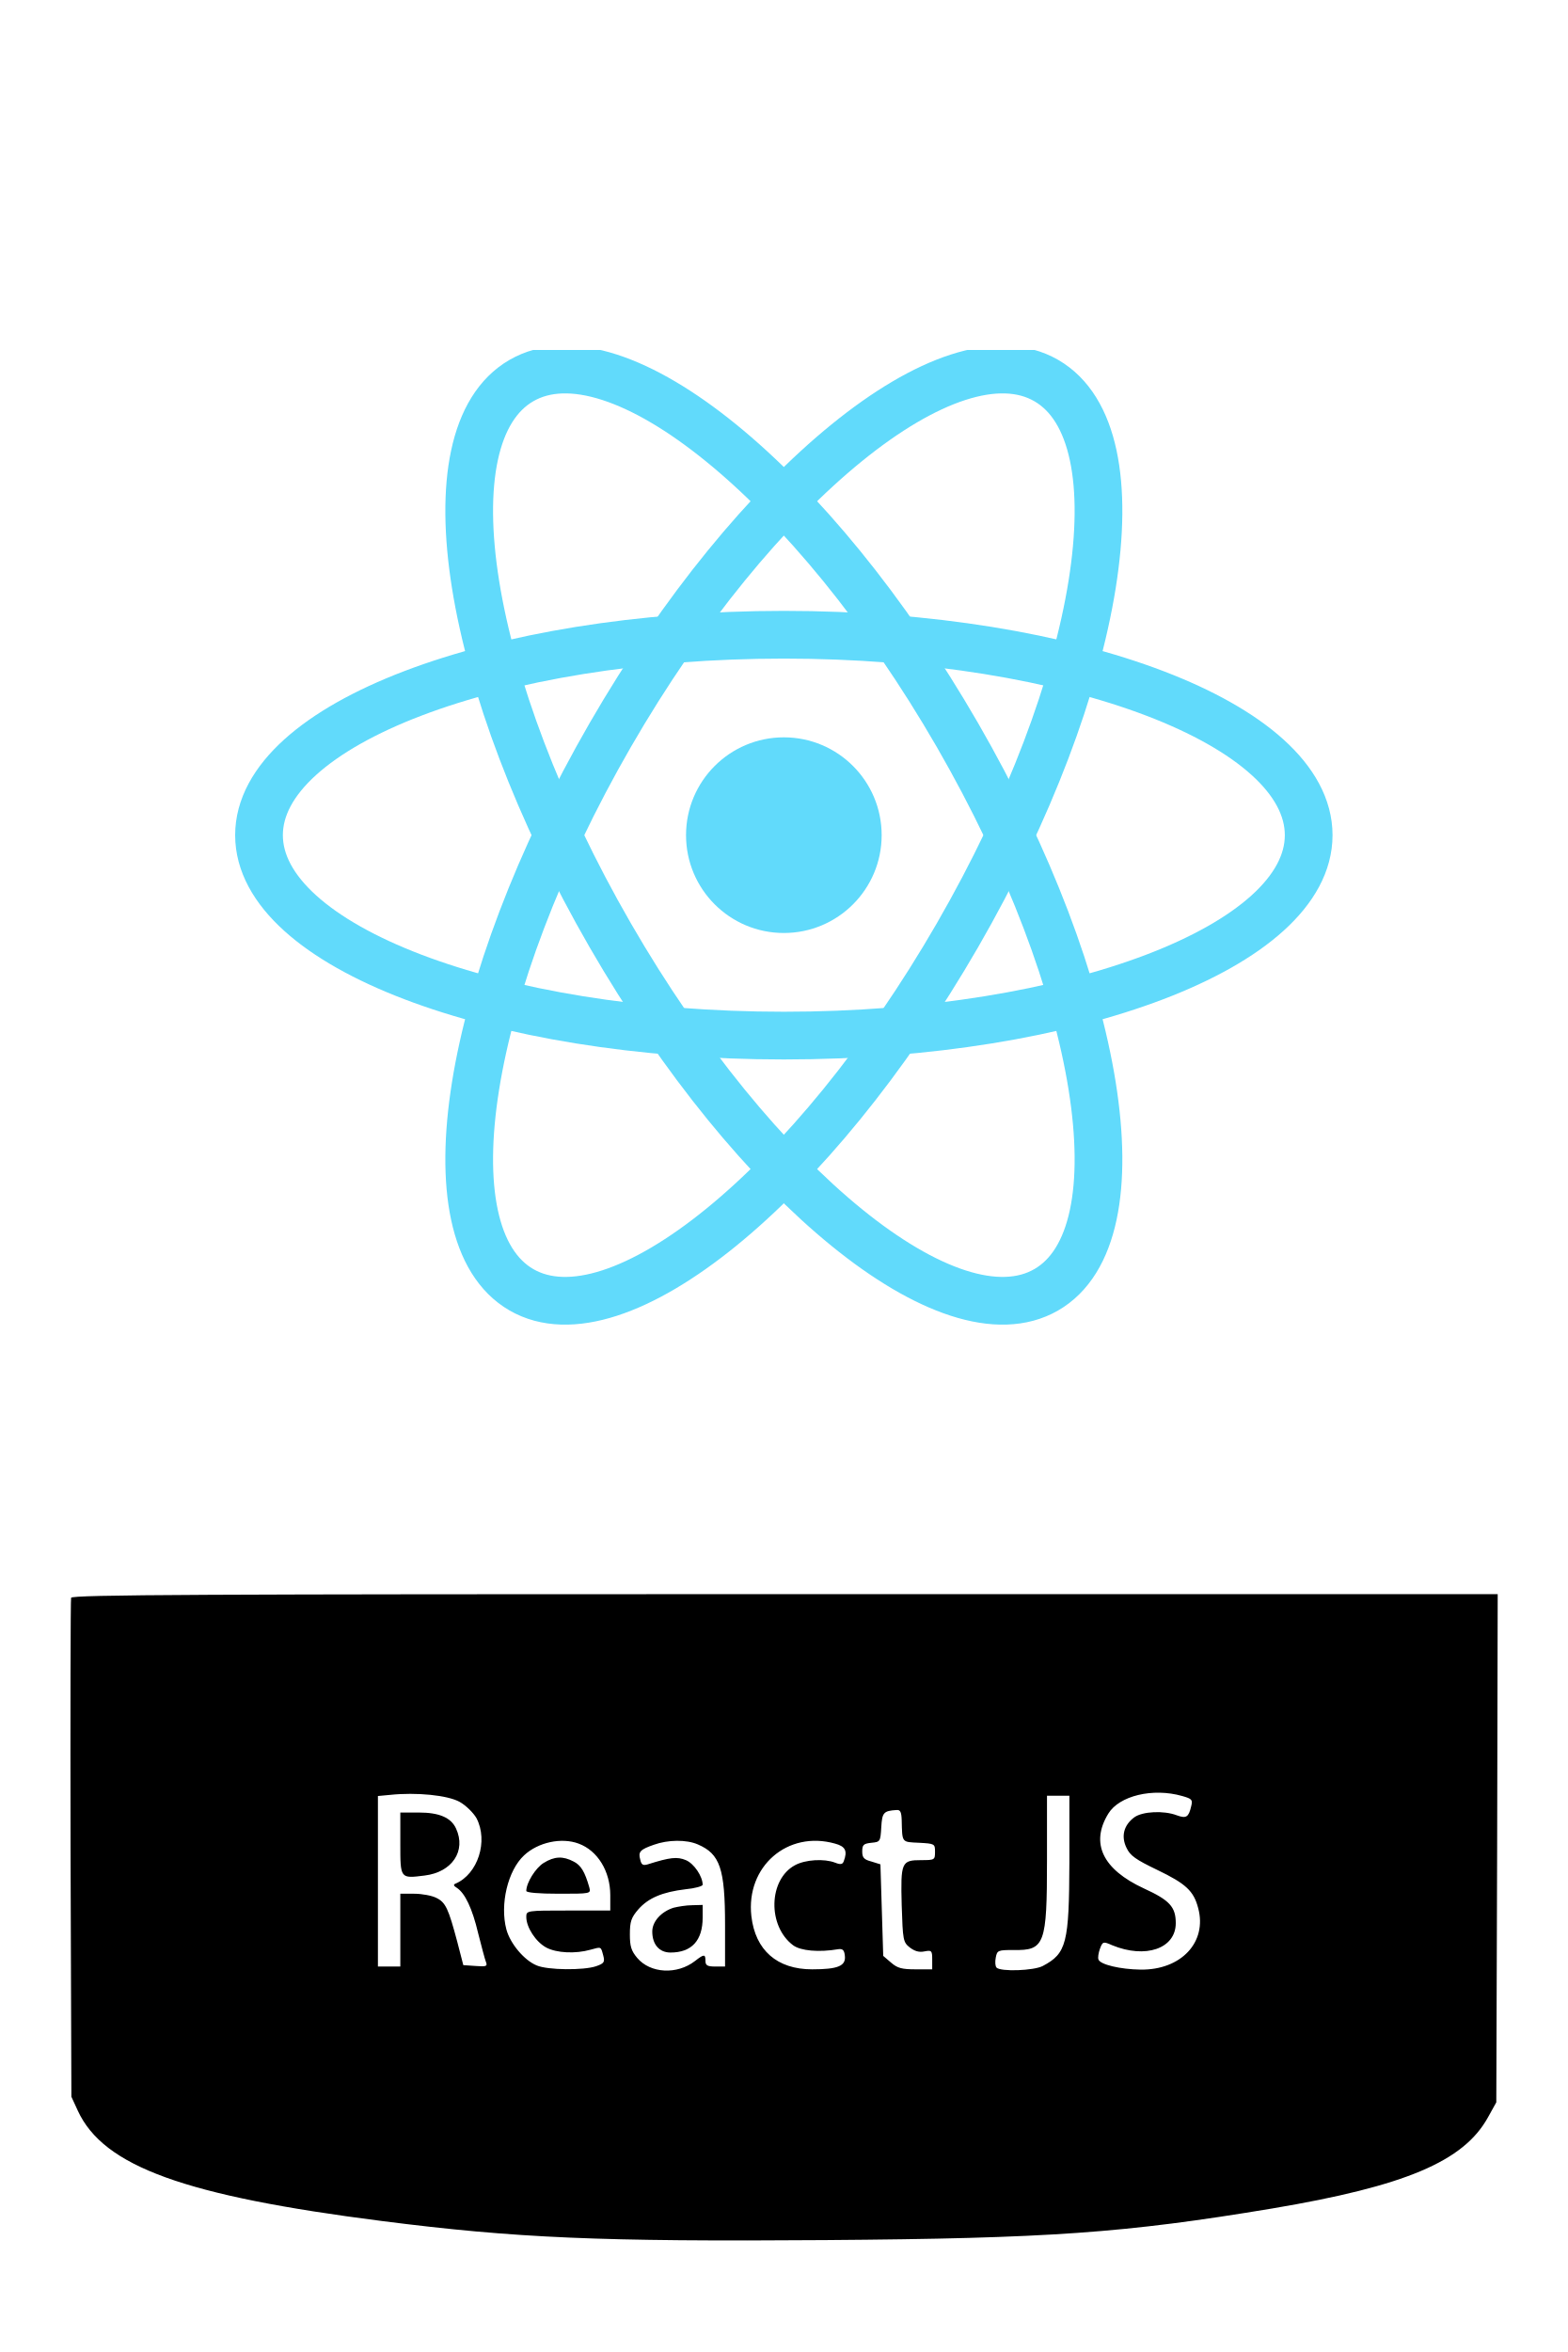
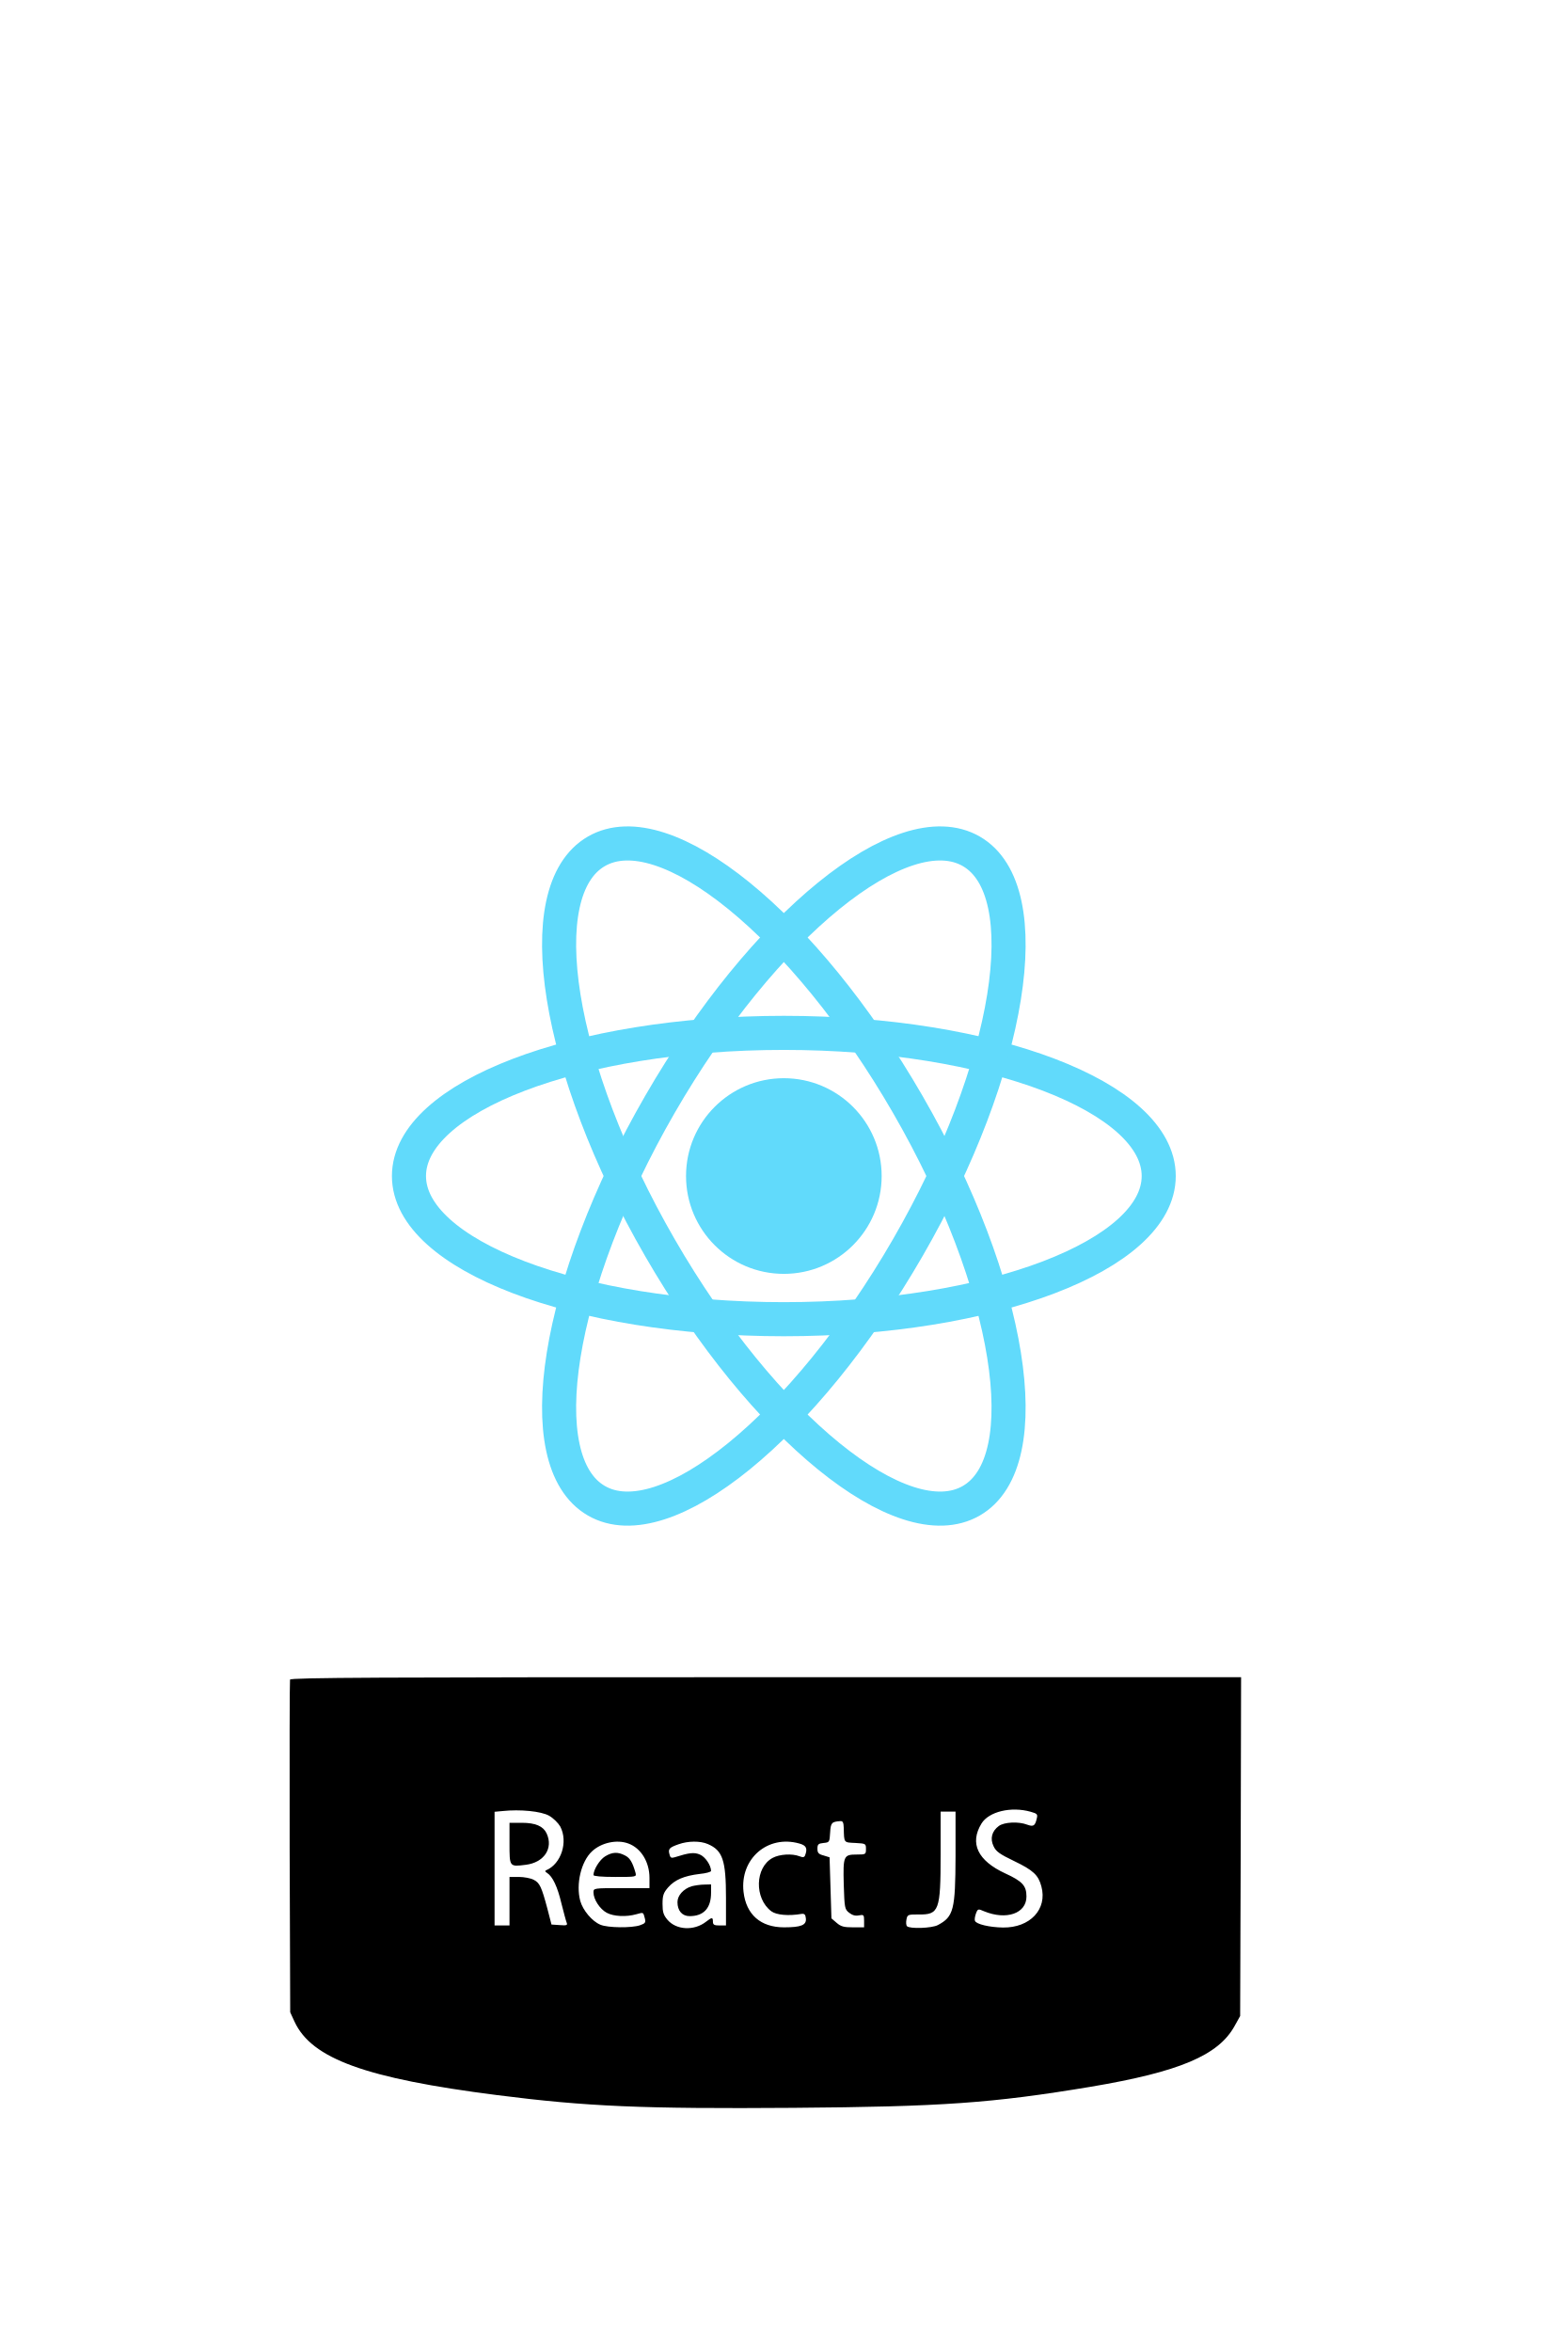
<svg xmlns="http://www.w3.org/2000/svg" version="1.0" width="600" height="900" viewBox="0 0 840 885">
-   <svg viewBox="-11.5 -5.232 23 20.463">
-     <circle cx="0" cy="0" r="2.05" fill="#61dafb" transform="scale(0.7,0.70)" />
-     <g stroke="#61dafb" stroke-width="1" fill="none" transform="scale(0.7,0.70)">
+   <svg viewBox="-11.5 -10.232 23 20.463">
+     <circle r="2.05" fill="#61dafb" transform="scale(0.7,0.7)" />
+     <g stroke="#61dafb" stroke-width="1" fill="none" transform="scale(0.5,0.5)">
      <ellipse rx="11" ry="4.2" />
      <ellipse rx="11" ry="4.2" transform="rotate(60) " />
      <ellipse rx="11" ry="4.2" transform="rotate(120) " />
    </g>
  </svg>
-   <g transform="translate(-210,1100) scale(0.15,-0.15)" fill="#000000" stroke="none">
+   <g transform="translate(-10,1000) scale(0.10,-0.10)" fill="#000000" stroke="none">
    <path d="M1654 2877 c-2 -7 -3 -411 -2 -898 l3 -884 23 -50 c92 -199 381 -304 1087 -394 479 -61 777 -74 1585 -68 796 6 1067 25 1595 113 475 80 683 168 770 325 l30 54 3 908 2 907 -2545 0 c-2082 0 -2547 -2 -2551 -13z m1388 -729 c23 -13 49 -39 60 -58 43 -82 5 -200 -75 -234 -8 -3 -7 -8 5 -15 29 -19 55 -73 76 -162 12 -47 24 -93 28 -103 6 -15 1 -17 -37 -14 l-44 3 -22 85 c-31 116 -41 139 -74 155 -15 8 -51 15 -79 15 l-50 0 0 -130 0 -130 -40 0 -40 0 0 304 0 305 43 4 c94 10 206 -1 249 -25z m2581 21 c35 -10 38 -13 32 -37 -9 -39 -18 -44 -51 -32 -47 18 -123 14 -152 -7 -38 -28 -48 -68 -28 -109 13 -28 33 -42 110 -79 102 -49 130 -75 146 -136 33 -122 -61 -222 -206 -220 -72 1 -144 18 -150 36 -3 6 0 24 5 38 10 27 12 27 44 13 119 -49 227 -12 227 79 0 58 -22 82 -114 124 -147 68 -192 161 -127 267 39 64 159 93 264 63z m-403 -236 c-1 -290 -10 -326 -95 -371 -32 -17 -150 -21 -165 -6 -5 5 -6 21 -3 36 5 26 8 27 64 27 111 -2 119 20 119 321 l0 230 40 0 40 0 0 -237z m-599 150 c2 -82 -1 -78 62 -81 56 -3 57 -4 57 -32 0 -29 -1 -30 -49 -30 -71 0 -74 -7 -70 -161 4 -125 5 -132 29 -151 17 -13 33 -18 52 -14 26 5 28 3 28 -29 l0 -35 -59 0 c-49 0 -65 4 -88 24 l-28 24 -5 164 -5 163 -32 10 c-27 7 -33 14 -33 36 0 24 5 28 33 31 31 3 32 4 35 55 3 53 8 59 55 62 13 1 17 -7 18 -36z m-1154 -84 c68 -25 113 -99 113 -184 l0 -55 -150 0 c-149 0 -150 0 -150 -23 0 -37 34 -89 71 -109 37 -20 105 -23 158 -8 40 11 37 12 46 -21 6 -23 3 -28 -26 -38 -44 -15 -173 -14 -212 3 -44 18 -94 77 -108 128 -24 90 5 211 63 265 50 47 134 65 195 42z m426 -3 c79 -34 97 -86 97 -288 l0 -148 -35 0 c-28 0 -35 4 -35 20 0 25 -5 25 -37 0 -64 -50 -160 -45 -207 11 -21 25 -26 41 -26 84 0 46 5 60 30 89 36 41 86 62 169 72 33 3 61 11 61 16 0 30 -31 76 -60 88 -31 13 -57 10 -136 -15 -17 -5 -23 -2 -27 17 -8 28 0 36 49 53 50 18 116 19 157 1z m490 3 c37 -10 45 -26 31 -63 -4 -11 -11 -13 -31 -5 -39 15 -106 11 -143 -9 -95 -51 -99 -217 -7 -286 27 -20 92 -26 162 -14 15 2 21 -3 23 -24 4 -36 -25 -48 -117 -48 -125 0 -203 68 -217 190 -20 177 129 307 299 259z" />
    <path d="M2830 2000 c0 -127 -1 -126 87 -115 98 12 149 88 112 168 -18 39 -60 57 -133 57 l-66 0 0 -110z" />
    <path d="M3342 1930 c-29 -18 -62 -71 -62 -100 0 -6 43 -10 116 -10 115 0 115 0 109 23 -16 56 -30 79 -56 92 -38 20 -68 19 -107 -5z" />
    <path d="M3806 1770 c-44 -14 -76 -49 -76 -85 0 -46 25 -75 65 -75 76 0 115 43 115 125 l0 45 -37 -1 c-21 0 -51 -5 -67 -9z" />
  </g>
</svg>
